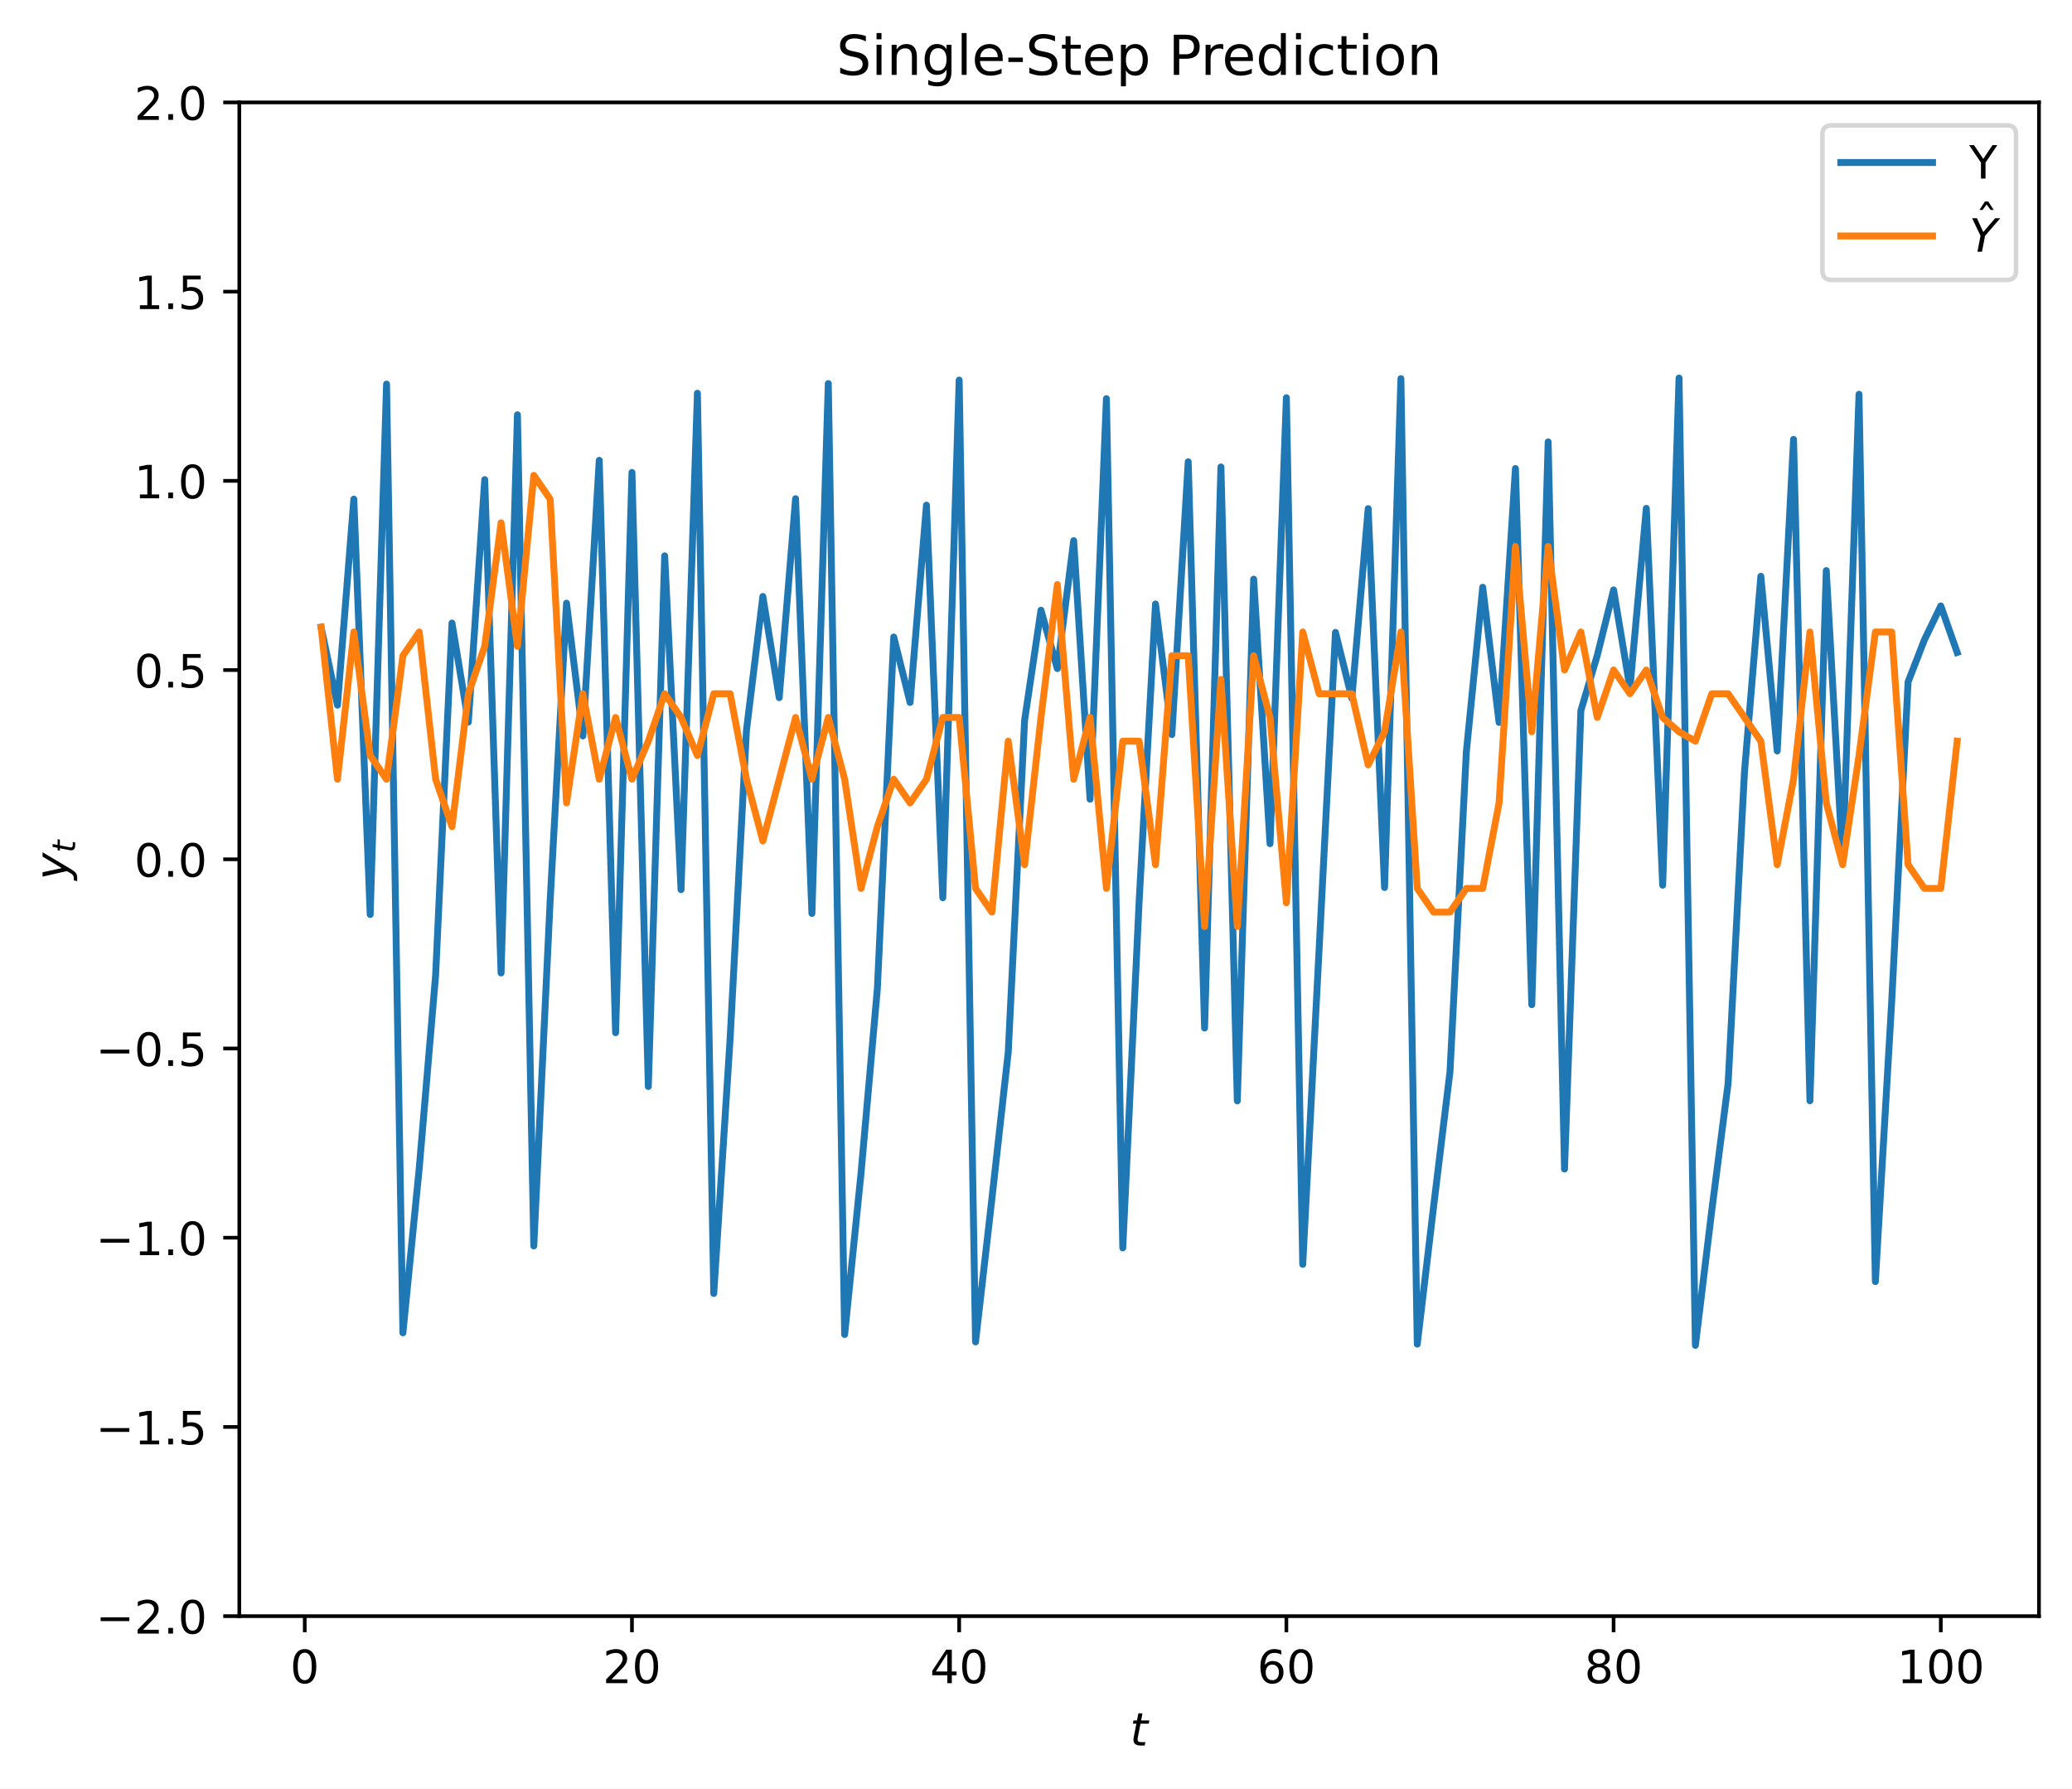
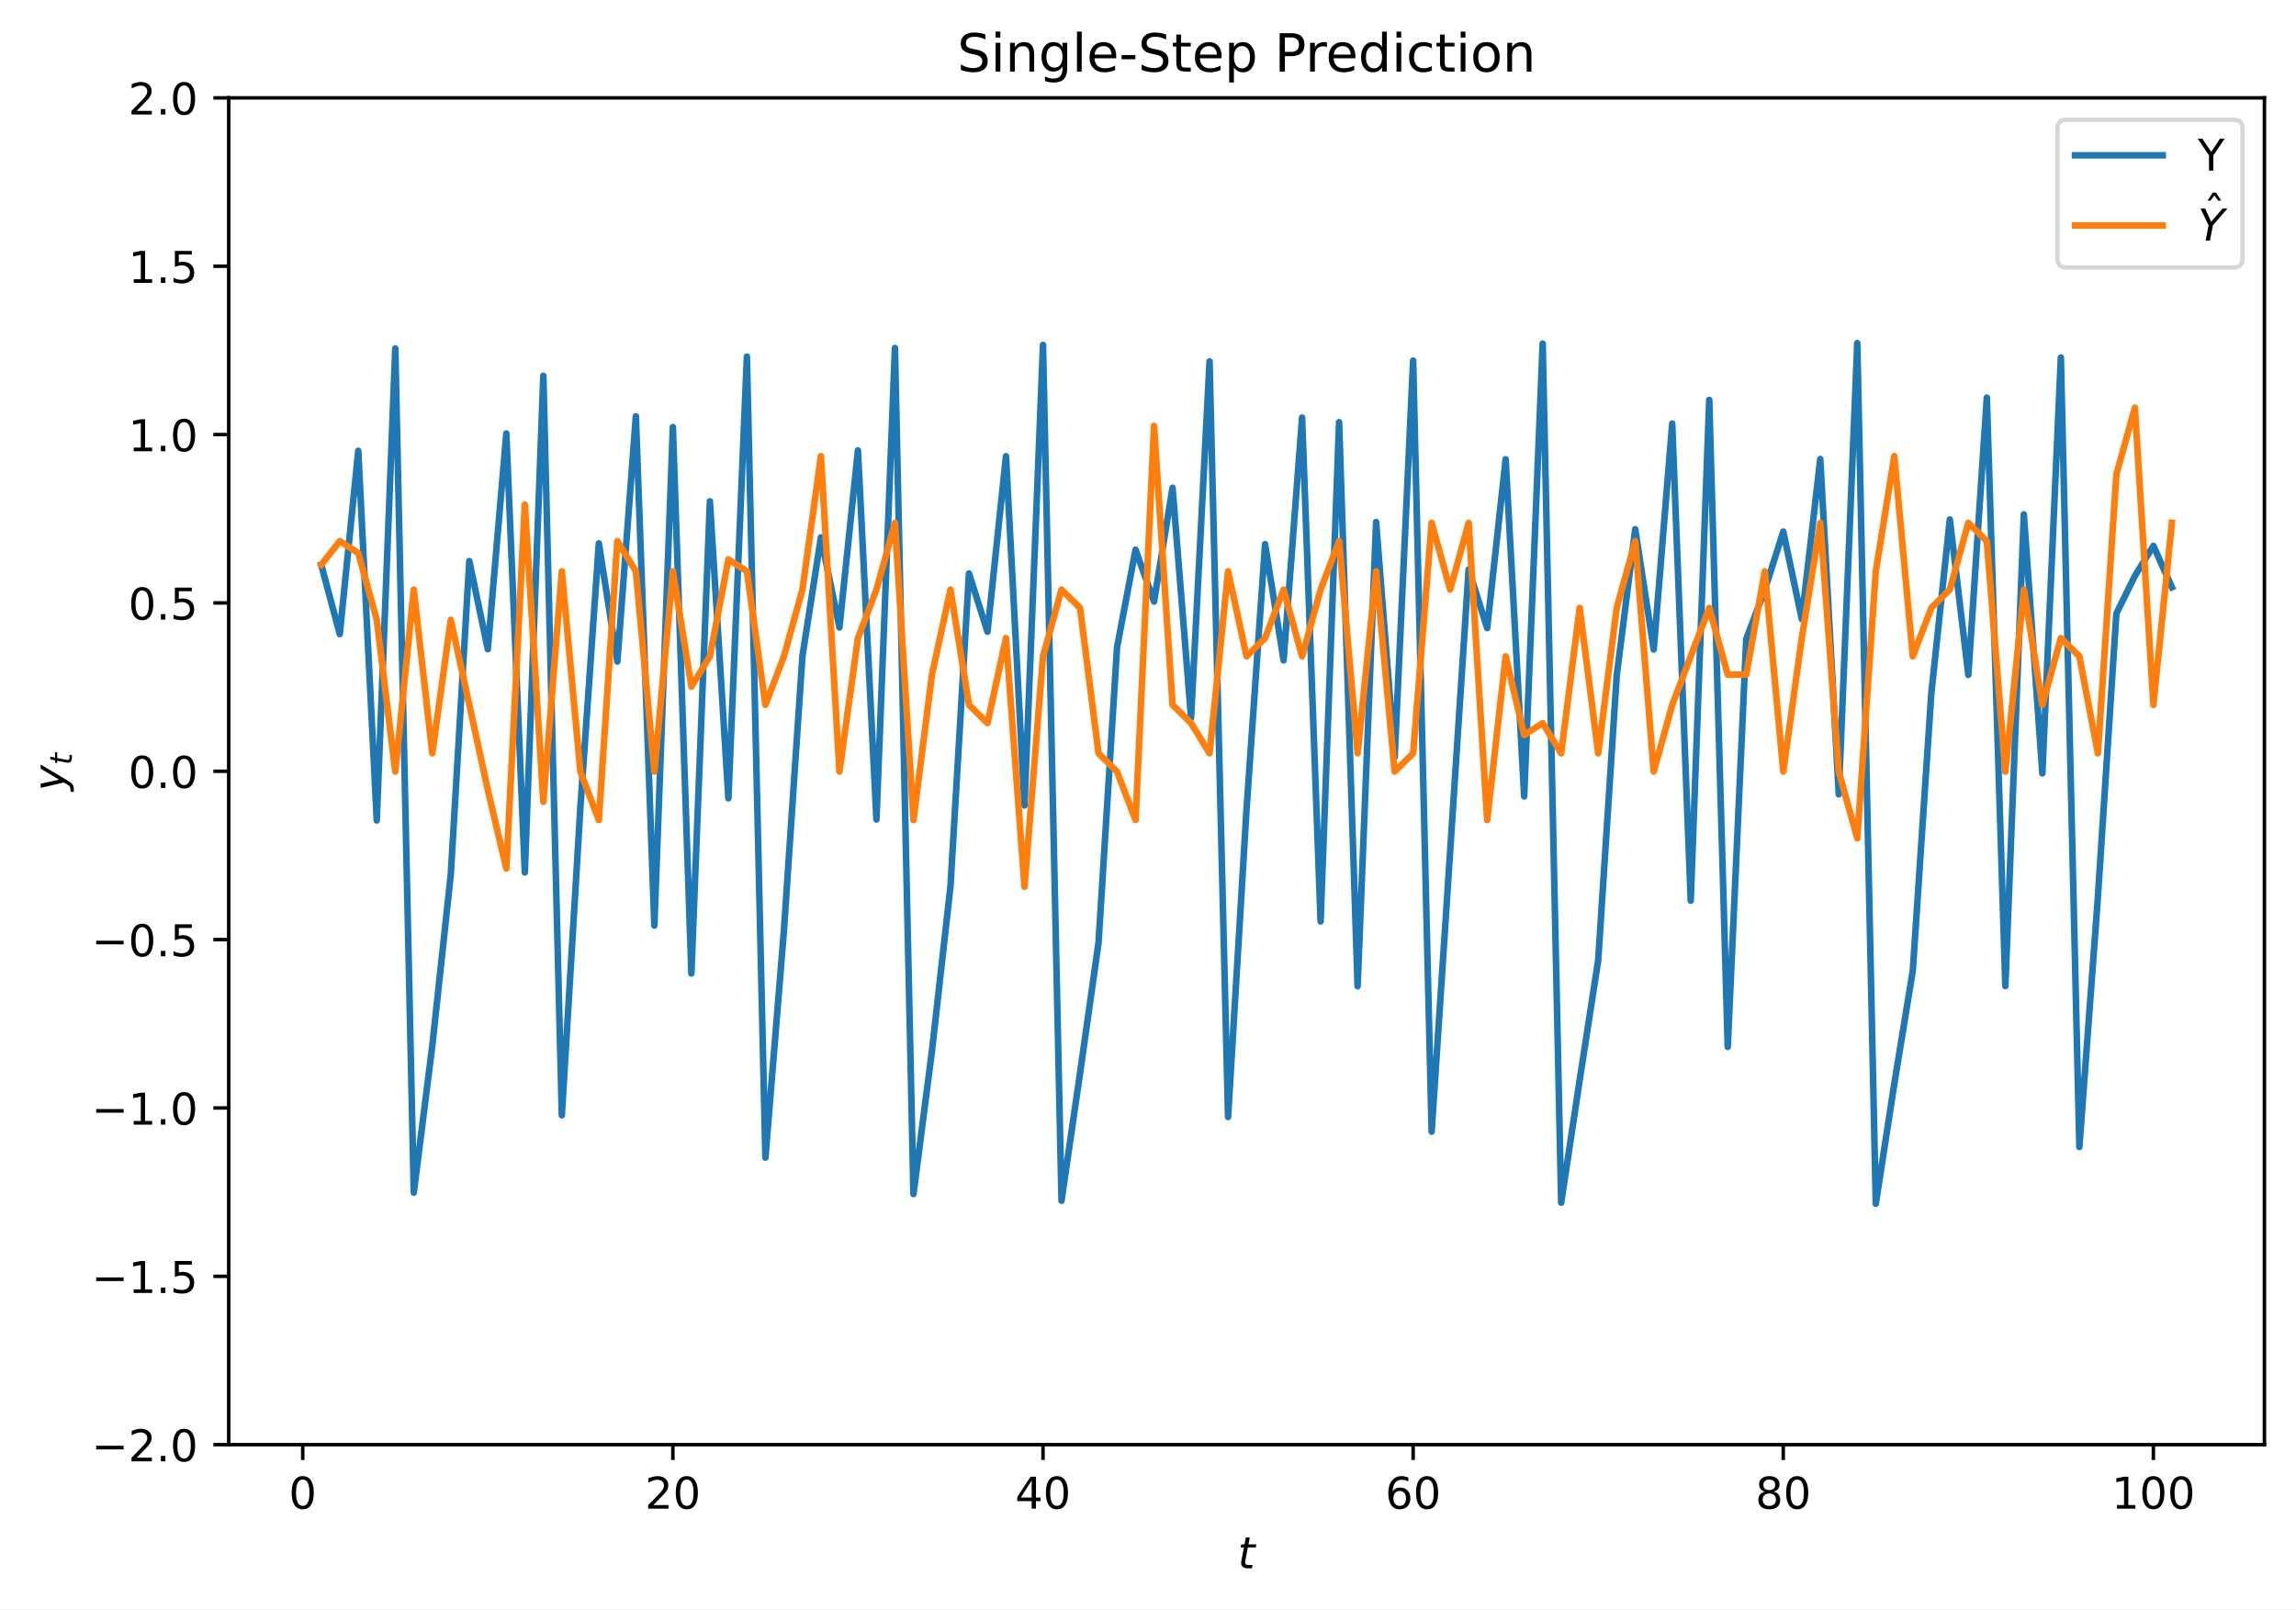
- <svg xmlns="http://www.w3.org/2000/svg" xmlns:xlink="http://www.w3.org/1999/xlink" height="389.742pt" version="1.1" viewBox="0 0 451.635 389.742" width="451.635pt">
+ <svg xmlns="http://www.w3.org/2000/svg" xmlns:xlink="http://www.w3.org/1999/xlink" height="367.012pt" version="1.1" viewBox="0 0 523.617 367.012" width="523.617pt">
  <defs>
    <style type="text/css">
*{stroke-linecap:butt;stroke-linejoin:round;}
  </style>
  </defs>
  <g id="figure_1">
    <g id="patch_1">
-       <path d="M 0 389.742  L 451.635 389.742  L 451.635 0  L 0 0  z " style="fill:#ffffff;" />
+       <path d="M 0 367.012  L 523.617 367.012  L 523.617 0  L 0 0  z " style="fill:#ffffff;" />
    </g>
    <g id="axes_1">
      <g id="patch_2">
-         <path d="M 52.161 352.186  L 444.435 352.186  L 444.435 22.318  L 52.161 22.318  z " style="fill:#ffffff;" />
+         <path d="M 52.161 329.456  L 516.417 329.456  L 516.417 22.318  L 52.161 22.318  z " style="fill:#ffffff;" />
      </g>
      <g id="matplotlib.axis_1">
        <g id="xtick_1">
          <g id="line2d_1">
            <defs>
-               <path d="M 0 0  L 0 3.5  " id="mb38e40c69d" style="stroke:#000000;stroke-width:0.8;" />
-             </defs>
-             <g>
-               <use style="stroke:#000000;stroke-width:0.8;" x="66.425" xlink:href="#mb38e40c69d" y="352.186" />
+               <path d="M 0 0  L 0 3.5  " id="me6141c4e58" style="stroke:#000000;stroke-width:0.8;" />
+             </defs>
+             <g>
+               <use style="stroke:#000000;stroke-width:0.8;" x="69.043" xlink:href="#me6141c4e58" y="329.456" />
            </g>
          </g>
          <g id="text_1">
            <defs>
              <path d="M 31.781 66.406  Q 24.172 66.406 20.328 58.906  Q 16.5 51.422 16.5 36.375  Q 16.5 21.391 20.328 13.891  Q 24.172 6.391 31.781 6.391  Q 39.453 6.391 43.281 13.891  Q 47.125 21.391 47.125 36.375  Q 47.125 51.422 43.281 58.906  Q 39.453 66.406 31.781 66.406  z M 31.781 74.219  Q 44.047 74.219 50.516 64.516  Q 56.984 54.828 56.984 36.375  Q 56.984 17.969 50.516 8.266  Q 44.047 -1.422 31.781 -1.422  Q 19.531 -1.422 13.062 8.266  Q 6.594 17.969 6.594 36.375  Q 6.594 54.828 13.062 64.516  Q 19.531 74.219 31.781 74.219  z " id="DejaVuSans-48" />
            </defs>
-             <g transform="translate(63.2442 366.7846)scale(0.1 -0.1)">
+             <g transform="translate(65.86172 344.0542)scale(0.1 -0.1)">
              <use xlink:href="#DejaVuSans-48" />
            </g>
          </g>
        </g>
        <g id="xtick_2">
          <g id="line2d_2">
            <g>
-               <use style="stroke:#000000;stroke-width:0.8;" x="137.748" xlink:href="#mb38e40c69d" y="352.186" />
+               <use style="stroke:#000000;stroke-width:0.8;" x="153.453" xlink:href="#me6141c4e58" y="329.456" />
            </g>
          </g>
          <g id="text_2">
            <defs>
              <path d="M 19.188 8.297  L 53.609 8.297  L 53.609 0  L 7.328 0  L 7.328 8.297  Q 12.938 14.109 22.625 23.891  Q 32.328 33.688 34.812 36.531  Q 39.547 41.844 41.422 45.531  Q 43.312 49.219 43.312 52.781  Q 43.312 58.594 39.234 62.25  Q 35.156 65.922 28.609 65.922  Q 23.969 65.922 18.812 64.312  Q 13.672 62.703 7.812 59.422  L 7.812 69.391  Q 13.766 71.781 18.938 73  Q 24.125 74.219 28.422 74.219  Q 39.75 74.219 46.484 68.547  Q 53.219 62.891 53.219 53.422  Q 53.219 48.922 51.531 44.891  Q 49.859 40.875 45.406 35.406  Q 44.188 33.984 37.641 27.219  Q 31.109 20.453 19.188 8.297  z " id="DejaVuSans-50" />
            </defs>
-             <g transform="translate(131.3855 366.7846)scale(0.1 -0.1)">
+             <g transform="translate(147.0907 344.0542)scale(0.1 -0.1)">
              <use xlink:href="#DejaVuSans-50" />
              <use x="63.623" xlink:href="#DejaVuSans-48" />
            </g>
          </g>
        </g>
        <g id="xtick_3">
          <g id="line2d_3">
            <g>
-               <use style="stroke:#000000;stroke-width:0.8;" x="209.071" xlink:href="#mb38e40c69d" y="352.186" />
+               <use style="stroke:#000000;stroke-width:0.8;" x="237.863" xlink:href="#me6141c4e58" y="329.456" />
            </g>
          </g>
          <g id="text_3">
            <defs>
              <path d="M 37.797 64.312  L 12.891 25.391  L 37.797 25.391  z M 35.203 72.906  L 47.609 72.906  L 47.609 25.391  L 58.016 25.391  L 58.016 17.188  L 47.609 17.188  L 47.609 0  L 37.797 0  L 37.797 17.188  L 4.891 17.188  L 4.891 26.703  z " id="DejaVuSans-52" />
            </defs>
-             <g transform="translate(202.708 366.7846)scale(0.1 -0.1)">
+             <g transform="translate(231.5008 344.0542)scale(0.1 -0.1)">
              <use xlink:href="#DejaVuSans-52" />
              <use x="63.623" xlink:href="#DejaVuSans-48" />
            </g>
          </g>
        </g>
        <g id="xtick_4">
          <g id="line2d_4">
            <g>
-               <use style="stroke:#000000;stroke-width:0.8;" x="280.393" xlink:href="#mb38e40c69d" y="352.186" />
+               <use style="stroke:#000000;stroke-width:0.8;" x="322.274" xlink:href="#me6141c4e58" y="329.456" />
            </g>
          </g>
          <g id="text_4">
            <defs>
              <path d="M 33.016 40.375  Q 26.375 40.375 22.484 35.828  Q 18.609 31.297 18.609 23.391  Q 18.609 15.531 22.484 10.953  Q 26.375 6.391 33.016 6.391  Q 39.656 6.391 43.531 10.953  Q 47.406 15.531 47.406 23.391  Q 47.406 31.297 43.531 35.828  Q 39.656 40.375 33.016 40.375  z M 52.594 71.297  L 52.594 62.312  Q 48.875 64.062 45.094 64.984  Q 41.312 65.922 37.594 65.922  Q 27.828 65.922 22.672 59.328  Q 17.531 52.734 16.797 39.406  Q 19.672 43.656 24.016 45.922  Q 28.375 48.188 33.594 48.188  Q 44.578 48.188 50.953 41.516  Q 57.328 34.859 57.328 23.391  Q 57.328 12.156 50.688 5.359  Q 44.047 -1.422 33.016 -1.422  Q 20.359 -1.422 13.672 8.266  Q 6.984 17.969 6.984 36.375  Q 6.984 53.656 15.188 63.938  Q 23.391 74.219 37.203 74.219  Q 40.922 74.219 44.703 73.484  Q 48.484 72.75 52.594 71.297  z " id="DejaVuSans-54" />
            </defs>
-             <g transform="translate(274.0306 366.7846)scale(0.1 -0.1)">
+             <g transform="translate(315.911 344.0542)scale(0.1 -0.1)">
              <use xlink:href="#DejaVuSans-54" />
              <use x="63.623" xlink:href="#DejaVuSans-48" />
            </g>
          </g>
        </g>
        <g id="xtick_5">
          <g id="line2d_5">
            <g>
-               <use style="stroke:#000000;stroke-width:0.8;" x="351.716" xlink:href="#mb38e40c69d" y="352.186" />
+               <use style="stroke:#000000;stroke-width:0.8;" x="406.684" xlink:href="#me6141c4e58" y="329.456" />
            </g>
          </g>
          <g id="text_5">
            <defs>
              <path d="M 31.781 34.625  Q 24.75 34.625 20.719 30.859  Q 16.703 27.094 16.703 20.516  Q 16.703 13.922 20.719 10.156  Q 24.75 6.391 31.781 6.391  Q 38.812 6.391 42.859 10.172  Q 46.922 13.969 46.922 20.516  Q 46.922 27.094 42.891 30.859  Q 38.875 34.625 31.781 34.625  z M 21.922 38.812  Q 15.578 40.375 12.031 44.719  Q 8.5 49.078 8.5 55.328  Q 8.5 64.062 14.719 69.141  Q 20.953 74.219 31.781 74.219  Q 42.672 74.219 48.875 69.141  Q 55.078 64.062 55.078 55.328  Q 55.078 49.078 51.531 44.719  Q 48 40.375 41.703 38.812  Q 48.828 37.156 52.797 32.312  Q 56.781 27.484 56.781 20.516  Q 56.781 9.906 50.312 4.234  Q 43.844 -1.422 31.781 -1.422  Q 19.734 -1.422 13.25 4.234  Q 6.781 9.906 6.781 20.516  Q 6.781 27.484 10.781 32.312  Q 14.797 37.156 21.922 38.812  z M 18.312 54.391  Q 18.312 48.734 21.844 45.562  Q 25.391 42.391 31.781 42.391  Q 38.141 42.391 41.719 45.562  Q 45.312 48.734 45.312 54.391  Q 45.312 60.062 41.719 63.234  Q 38.141 66.406 31.781 66.406  Q 25.391 66.406 21.844 63.234  Q 18.312 60.062 18.312 54.391  z " id="DejaVuSans-56" />
            </defs>
-             <g transform="translate(345.3531 366.7846)scale(0.1 -0.1)">
+             <g transform="translate(400.3212 344.0542)scale(0.1 -0.1)">
              <use xlink:href="#DejaVuSans-56" />
              <use x="63.623" xlink:href="#DejaVuSans-48" />
            </g>
          </g>
        </g>
        <g id="xtick_6">
          <g id="line2d_6">
            <g>
-               <use style="stroke:#000000;stroke-width:0.8;" x="423.038" xlink:href="#mb38e40c69d" y="352.186" />
+               <use style="stroke:#000000;stroke-width:0.8;" x="491.094" xlink:href="#me6141c4e58" y="329.456" />
            </g>
          </g>
          <g id="text_6">
            <defs>
              <path d="M 12.406 8.297  L 28.516 8.297  L 28.516 63.922  L 10.984 60.406  L 10.984 69.391  L 28.422 72.906  L 38.281 72.906  L 38.281 8.297  L 54.391 8.297  L 54.391 0  L 12.406 0  z " id="DejaVuSans-49" />
            </defs>
-             <g transform="translate(413.4944 366.7846)scale(0.1 -0.1)">
+             <g transform="translate(481.5501 344.0542)scale(0.1 -0.1)">
              <use xlink:href="#DejaVuSans-49" />
              <use x="63.623" xlink:href="#DejaVuSans-48" />
              <use x="127.246" xlink:href="#DejaVuSans-48" />
            </g>
          </g>
        </g>
        <g id="text_7">
          <defs>
            <path d="M 42.281 54.688  L 40.922 47.703  L 23 47.703  L 17.188 18.016  Q 16.891 16.359 16.75 15.234  Q 16.609 14.109 16.609 13.484  Q 16.609 10.359 18.484 8.938  Q 20.359 7.516 24.516 7.516  L 33.594 7.516  L 32.078 0  L 23.484 0  Q 15.484 0 11.547 3.125  Q 7.625 6.25 7.625 12.594  Q 7.625 13.719 7.766 15.062  Q 7.906 16.406 8.203 18.016  L 14.016 47.703  L 6.391 47.703  L 7.812 54.688  L 15.281 54.688  L 18.312 70.219  L 27.297 70.219  L 24.312 54.688  z " id="DejaVuSans-Oblique-116" />
          </defs>
-           <g transform="translate(246.2979 380.4627)scale(0.1 -0.1)">
+           <g transform="translate(282.2889 357.7323)scale(0.1 -0.1)">
            <use transform="translate(0 0.78125)" xlink:href="#DejaVuSans-Oblique-116" />
          </g>
        </g>
      </g>
      <g id="matplotlib.axis_2">
        <g id="ytick_1">
          <g id="line2d_7">
            <defs>
-               <path d="M 0 0  L -3.5 0  " id="m574b1a10e7" style="stroke:#000000;stroke-width:0.8;" />
-             </defs>
-             <g>
-               <use style="stroke:#000000;stroke-width:0.8;" x="52.161" xlink:href="#m574b1a10e7" y="352.186" />
+               <path d="M 0 0  L -3.5 0  " id="ma88534ec5a" style="stroke:#000000;stroke-width:0.8;" />
+             </defs>
+             <g>
+               <use style="stroke:#000000;stroke-width:0.8;" x="52.161" xlink:href="#ma88534ec5a" y="329.456" />
            </g>
          </g>
          <g id="text_8">
            <defs>
              <path d="M 10.594 35.5  L 73.188 35.5  L 73.188 27.203  L 10.594 27.203  z " id="DejaVuSans-8722" />
              <path d="M 10.688 12.406  L 21 12.406  L 21 0  L 10.688 0  z " id="DejaVuSans-46" />
            </defs>
-             <g transform="translate(20.87813 355.9853)scale(0.1 -0.1)">
+             <g transform="translate(20.87813 333.2549)scale(0.1 -0.1)">
              <use xlink:href="#DejaVuSans-8722" />
              <use x="83.789" xlink:href="#DejaVuSans-50" />
              <use x="147.412" xlink:href="#DejaVuSans-46" />
              <use x="179.199" xlink:href="#DejaVuSans-48" />
            </g>
          </g>
        </g>
        <g id="ytick_2">
          <g id="line2d_8">
            <g>
-               <use style="stroke:#000000;stroke-width:0.8;" x="52.161" xlink:href="#m574b1a10e7" y="310.953" />
+               <use style="stroke:#000000;stroke-width:0.8;" x="52.161" xlink:href="#ma88534ec5a" y="291.064" />
            </g>
          </g>
          <g id="text_9">
            <defs>
              <path d="M 10.797 72.906  L 49.516 72.906  L 49.516 64.594  L 19.828 64.594  L 19.828 46.734  Q 21.969 47.469 24.109 47.828  Q 26.266 48.188 28.422 48.188  Q 40.625 48.188 47.75 41.5  Q 54.891 34.812 54.891 23.391  Q 54.891 11.625 47.562 5.094  Q 40.234 -1.422 26.906 -1.422  Q 22.312 -1.422 17.547 -0.641  Q 12.797 0.141 7.719 1.703  L 7.719 11.625  Q 12.109 9.234 16.797 8.062  Q 21.484 6.891 26.703 6.891  Q 35.156 6.891 40.078 11.328  Q 45.016 15.766 45.016 23.391  Q 45.016 31 40.078 35.438  Q 35.156 39.891 26.703 39.891  Q 22.75 39.891 18.812 39.016  Q 14.891 38.141 10.797 36.281  z " id="DejaVuSans-53" />
            </defs>
-             <g transform="translate(20.87813 314.7518)scale(0.1 -0.1)">
+             <g transform="translate(20.87813 294.8627)scale(0.1 -0.1)">
              <use xlink:href="#DejaVuSans-8722" />
              <use x="83.789" xlink:href="#DejaVuSans-49" />
              <use x="147.412" xlink:href="#DejaVuSans-46" />
              <use x="179.199" xlink:href="#DejaVuSans-53" />
            </g>
          </g>
        </g>
        <g id="ytick_3">
          <g id="line2d_9">
            <g>
-               <use style="stroke:#000000;stroke-width:0.8;" x="52.161" xlink:href="#m574b1a10e7" y="269.719" />
+               <use style="stroke:#000000;stroke-width:0.8;" x="52.161" xlink:href="#ma88534ec5a" y="252.671" />
            </g>
          </g>
          <g id="text_10">
-             <g transform="translate(20.87813 273.5183)scale(0.1 -0.1)">
+             <g transform="translate(20.87813 256.4705)scale(0.1 -0.1)">
              <use xlink:href="#DejaVuSans-8722" />
              <use x="83.789" xlink:href="#DejaVuSans-49" />
              <use x="147.412" xlink:href="#DejaVuSans-46" />
              <use x="179.199" xlink:href="#DejaVuSans-48" />
            </g>
          </g>
        </g>
        <g id="ytick_4">
          <g id="line2d_10">
            <g>
-               <use style="stroke:#000000;stroke-width:0.8;" x="52.161" xlink:href="#m574b1a10e7" y="228.486" />
+               <use style="stroke:#000000;stroke-width:0.8;" x="52.161" xlink:href="#ma88534ec5a" y="214.279" />
            </g>
          </g>
          <g id="text_11">
-             <g transform="translate(20.87813 232.2848)scale(0.1 -0.1)">
+             <g transform="translate(20.87813 218.0783)scale(0.1 -0.1)">
              <use xlink:href="#DejaVuSans-8722" />
              <use x="83.789" xlink:href="#DejaVuSans-48" />
              <use x="147.412" xlink:href="#DejaVuSans-46" />
              <use x="179.199" xlink:href="#DejaVuSans-53" />
            </g>
          </g>
        </g>
        <g id="ytick_5">
          <g id="line2d_11">
            <g>
-               <use style="stroke:#000000;stroke-width:0.8;" x="52.161" xlink:href="#m574b1a10e7" y="187.252" />
+               <use style="stroke:#000000;stroke-width:0.8;" x="52.161" xlink:href="#ma88534ec5a" y="175.887" />
            </g>
          </g>
          <g id="text_12">
-             <g transform="translate(29.25781 191.0513)scale(0.1 -0.1)">
+             <g transform="translate(29.25781 179.6861)scale(0.1 -0.1)">
              <use xlink:href="#DejaVuSans-48" />
              <use x="63.623" xlink:href="#DejaVuSans-46" />
              <use x="95.41" xlink:href="#DejaVuSans-48" />
            </g>
          </g>
        </g>
        <g id="ytick_6">
          <g id="line2d_12">
            <g>
-               <use style="stroke:#000000;stroke-width:0.8;" x="52.161" xlink:href="#m574b1a10e7" y="146.019" />
+               <use style="stroke:#000000;stroke-width:0.8;" x="52.161" xlink:href="#ma88534ec5a" y="137.495" />
            </g>
          </g>
          <g id="text_13">
-             <g transform="translate(29.25781 149.8178)scale(0.1 -0.1)">
+             <g transform="translate(29.25781 141.2939)scale(0.1 -0.1)">
              <use xlink:href="#DejaVuSans-48" />
              <use x="63.623" xlink:href="#DejaVuSans-46" />
              <use x="95.41" xlink:href="#DejaVuSans-53" />
            </g>
          </g>
        </g>
        <g id="ytick_7">
          <g id="line2d_13">
            <g>
-               <use style="stroke:#000000;stroke-width:0.8;" x="52.161" xlink:href="#m574b1a10e7" y="104.785" />
+               <use style="stroke:#000000;stroke-width:0.8;" x="52.161" xlink:href="#ma88534ec5a" y="99.103" />
            </g>
          </g>
          <g id="text_14">
-             <g transform="translate(29.25781 108.5843)scale(0.1 -0.1)">
+             <g transform="translate(29.25781 102.9017)scale(0.1 -0.1)">
              <use xlink:href="#DejaVuSans-49" />
              <use x="63.623" xlink:href="#DejaVuSans-46" />
              <use x="95.41" xlink:href="#DejaVuSans-48" />
            </g>
          </g>
        </g>
        <g id="ytick_8">
          <g id="line2d_14">
            <g>
-               <use style="stroke:#000000;stroke-width:0.8;" x="52.161" xlink:href="#m574b1a10e7" y="63.552" />
+               <use style="stroke:#000000;stroke-width:0.8;" x="52.161" xlink:href="#ma88534ec5a" y="60.71" />
            </g>
          </g>
          <g id="text_15">
-             <g transform="translate(29.25781 67.35084)scale(0.1 -0.1)">
+             <g transform="translate(29.25781 64.50954)scale(0.1 -0.1)">
              <use xlink:href="#DejaVuSans-49" />
              <use x="63.623" xlink:href="#DejaVuSans-46" />
              <use x="95.41" xlink:href="#DejaVuSans-53" />
            </g>
          </g>
        </g>
        <g id="ytick_9">
          <g id="line2d_15">
            <g>
-               <use style="stroke:#000000;stroke-width:0.8;" x="52.161" xlink:href="#m574b1a10e7" y="22.318" />
+               <use style="stroke:#000000;stroke-width:0.8;" x="52.161" xlink:href="#ma88534ec5a" y="22.318" />
            </g>
          </g>
          <g id="text_16">
            <g transform="translate(29.25781 26.11734)scale(0.1 -0.1)">
              <use xlink:href="#DejaVuSans-50" />
              <use x="63.623" xlink:href="#DejaVuSans-46" />
              <use x="95.41" xlink:href="#DejaVuSans-48" />
            </g>
          </g>
        </g>
        <g id="text_17">
          <defs>
            <path d="M 24.812 -5.078  Q 18.562 -15.578 14.625 -18.188  Q 10.688 -20.797 4.594 -20.797  L -2.484 -20.797  L -0.984 -13.281  L 4.203 -13.281  Q 7.953 -13.281 10.594 -11.234  Q 13.234 -9.188 16.5 -3.219  L 19.281 2  L 7.172 54.688  L 16.703 54.688  L 25.781 12.797  L 50.875 54.688  L 60.297 54.688  z " id="DejaVuSans-Oblique-121" />
          </defs>
-           <g transform="translate(14.77812 191.7521)rotate(-90)scale(0.1 -0.1)">
+           <g transform="translate(14.77812 180.3869)rotate(-90)scale(0.1 -0.1)">
            <use transform="translate(0 0.3125)" xlink:href="#DejaVuSans-Oblique-121" />
            <use transform="translate(59.17969 -16.09375)scale(0.7)" xlink:href="#DejaVuSans-Oblique-116" />
          </g>
        </g>
      </g>
      <g id="line2d_16">
-         <path clip-path="url(#pf5b7c0785c)" d="M 69.992 136.678  L 73.558 153.664  L 77.124 108.765  L 80.69 199.287  L 84.256 83.698  L 87.822 290.442  L 91.388 254.489  L 94.954 212.488  L 98.521 135.768  L 102.087 157.354  L 105.653 104.515  L 109.219 212.028  L 112.785 90.385  L 116.351 271.512  L 119.917 196.254  L 123.483 131.439  L 127.05 160.369  L 130.616 100.31  L 134.182 225.045  L 137.748 102.95  L 141.314 236.772  L 144.88 121.124  L 148.446 193.878  L 152.013 85.692  L 155.579 281.876  L 159.145 226.32  L 162.711 159.083  L 166.277 129.976  L 169.843 152.027  L 173.409 108.667  L 176.975 199.057  L 180.542 83.576  L 184.108 290.804  L 187.674 255.721  L 191.24 215.437  L 194.806 138.812  L 198.372 153.076  L 201.938 110.082  L 205.504 195.631  L 209.071 82.826  L 212.637 292.425  L 216.203 261.238  L 219.769 229.266  L 223.335 156.947  L 226.901 132.98  L 230.467 145.696  L 234.033 117.82  L 237.6 174.159  L 241.166 86.866  L 244.732 271.937  L 248.298 196.416  L 251.864 131.616  L 255.43 160.083  L 258.996 100.626  L 262.562 224.027  L 266.129 101.757  L 269.695 239.907  L 273.261 126.205  L 276.827 183.85  L 280.393 86.667  L 283.959 275.52  L 287.525 206.878  L 291.091 137.805  L 294.658 152.181  L 298.224 110.832  L 301.79 193.408  L 305.356 82.502  L 308.922 292.907  L 312.488 262.867  L 316.054 233.547  L 319.62 163.854  L 323.187 127.968  L 326.753 157.432  L 330.319 102.096  L 333.885 218.944  L 337.451 96.289  L 341.017 254.761  L 344.583 154.865  L 348.15 142.845  L 351.716 128.547  L 355.282 149.969  L 358.848 110.772  L 362.414 192.9  L 365.98 82.383  L 369.546 293.181  L 373.112 263.815  L 376.679 236.078  L 380.245 168.225  L 383.811 125.579  L 387.377 163.649  L 390.943 95.741  L 394.509 239.871  L 398.075 124.335  L 401.641 187.773  L 405.208 85.915  L 408.774 279.278  L 412.34 218.153  L 415.906 148.603  L 419.472 139.414  L 423.038 132.04  L 426.604 142.184  " style="fill:none;stroke:#1f77b4;stroke-linecap:square;stroke-width:1.5;" />
+         <path clip-path="url(#p92ae8b071f)" d="M 73.263 128.798  L 77.484 144.613  L 81.705 102.808  L 85.925 187.093  L 90.146 79.468  L 94.366 271.967  L 98.587 238.49  L 102.807 199.384  L 107.028 127.95  L 111.248 148.049  L 115.469 98.851  L 119.689 198.956  L 123.91 85.695  L 128.13 254.341  L 132.351 184.269  L 136.571 123.92  L 140.792 150.857  L 145.012 94.936  L 149.233 211.076  L 153.453 97.394  L 157.674 221.994  L 161.894 114.316  L 166.115 182.056  L 170.335 81.325  L 174.556 263.991  L 178.776 212.263  L 182.997 149.659  L 187.217 122.558  L 191.438 143.089  L 195.658 102.717  L 199.879 186.879  L 204.099 79.354  L 208.32 272.303  L 212.54 239.638  L 216.761 202.13  L 220.981 130.784  L 225.202 144.065  L 229.422 104.035  L 233.643 183.688  L 237.863 78.656  L 242.084 273.812  L 246.304 244.775  L 250.525 215.006  L 254.745 147.67  L 258.966 125.355  L 263.186 137.195  L 267.407 111.239  L 271.627 163.696  L 275.848 82.418  L 280.068 254.736  L 284.289 184.419  L 288.509 124.085  L 292.73 150.59  L 296.95 95.23  L 301.171 210.128  L 305.391 96.283  L 309.612 224.914  L 313.833 119.046  L 318.053 172.719  L 322.274 82.233  L 326.494 258.073  L 330.715 194.161  L 334.935 129.847  L 339.156 143.233  L 343.376 104.732  L 347.597 181.619  L 351.817 78.355  L 356.038 274.261  L 360.258 246.292  L 364.479 218.992  L 368.699 154.101  L 372.92 120.688  L 377.14 148.121  L 381.361 96.599  L 385.581 205.395  L 389.802 91.192  L 394.022 238.744  L 398.243 145.732  L 402.463 134.54  L 406.684 121.227  L 410.904 141.173  L 415.125 104.676  L 419.345 181.146  L 423.566 78.244  L 427.786 274.516  L 432.007 247.174  L 436.227 221.348  L 440.448 158.171  L 444.668 118.463  L 448.889 153.91  L 453.109 90.681  L 457.33 224.88  L 461.55 117.305  L 465.771 176.372  L 469.991 81.532  L 474.212 261.571  L 478.432 204.658  L 482.653 139.901  L 486.873 131.345  L 491.094 124.48  L 495.314 133.924  " style="fill:none;stroke:#1f77b4;stroke-linecap:square;stroke-width:1.5;" />
      </g>
      <g id="line2d_17">
-         <path clip-path="url(#pf5b7c0785c)" d="M 69.992 136.678  L 73.558 169.806  L 77.124 137.717  L 80.69 164.639  L 84.256 169.806  L 87.822 142.884  L 91.388 137.717  L 94.954 169.806  L 98.521 180.139  L 102.087 151.178  L 105.653 140.844  L 109.219 113.923  L 112.785 140.844  L 116.351 103.589  L 119.917 108.756  L 123.483 174.973  L 127.05 151.178  L 130.616 169.806  L 134.182 156.345  L 137.748 169.806  L 141.314 161.512  L 144.88 151.178  L 148.446 156.345  L 152.013 164.639  L 155.579 151.178  L 159.145 151.178  L 162.711 169.806  L 166.277 183.267  L 169.843 169.806  L 173.409 156.345  L 176.975 169.806  L 180.542 156.345  L 184.108 169.806  L 187.674 193.6  L 191.24 180.139  L 194.806 169.806  L 198.372 174.973  L 201.938 169.806  L 205.504 156.345  L 209.071 156.345  L 212.637 193.6  L 216.203 198.767  L 219.769 161.512  L 223.335 188.433  L 226.901 156.345  L 230.467 127.384  L 234.033 169.806  L 237.6 156.345  L 241.166 193.6  L 244.732 161.512  L 248.298 161.512  L 251.864 188.433  L 255.43 142.884  L 258.996 142.884  L 262.562 201.894  L 266.129 148.051  L 269.695 201.894  L 273.261 142.884  L 276.827 156.345  L 280.393 196.728  L 283.959 137.717  L 287.525 151.178  L 291.091 151.178  L 294.658 151.178  L 298.224 166.678  L 301.79 159.472  L 305.356 137.717  L 308.922 193.6  L 312.488 198.767  L 316.054 198.767  L 319.62 193.6  L 323.187 193.6  L 326.753 174.973  L 330.319 119.089  L 333.885 159.472  L 337.451 119.089  L 341.017 146.011  L 344.583 137.717  L 348.15 156.345  L 351.716 146.011  L 355.282 151.178  L 358.848 146.011  L 362.414 156.345  L 365.98 159.472  L 369.546 161.512  L 373.112 151.178  L 376.679 151.178  L 380.245 156.345  L 383.811 161.512  L 387.377 188.433  L 390.943 169.806  L 394.509 137.717  L 398.075 174.973  L 401.641 188.433  L 405.208 164.639  L 408.774 137.717  L 412.34 137.717  L 415.906 188.433  L 419.472 193.6  L 423.038 193.6  L 426.604 161.512  " style="fill:none;stroke:#ff7f0e;stroke-linecap:square;stroke-width:1.5;" />
+         <path clip-path="url(#p92ae8b071f)" d="M 73.263 128.798  L 77.484 123.405  L 81.705 126.122  L 85.925 141.346  L 90.146 175.963  L 94.366 134.46  L 98.587 171.794  L 102.807 141.346  L 107.028 160.739  L 111.248 180.132  L 115.469 198.073  L 119.689 115.067  L 123.91 182.849  L 128.13 130.291  L 132.351 175.963  L 136.571 187.018  L 140.792 123.405  L 145.012 130.291  L 149.233 175.963  L 153.453 130.291  L 157.674 156.57  L 161.894 149.684  L 166.115 127.574  L 170.335 130.291  L 174.556 160.739  L 178.776 149.684  L 182.997 134.46  L 187.217 104.012  L 191.438 175.963  L 195.658 145.515  L 199.879 134.46  L 204.099 119.236  L 208.32 187.018  L 212.54 153.853  L 216.761 134.46  L 220.981 160.739  L 225.202 164.908  L 229.422 145.515  L 233.643 202.242  L 237.863 149.684  L 242.084 134.46  L 246.304 138.629  L 250.525 171.794  L 254.745 175.963  L 258.966 187.018  L 263.186 97.126  L 267.407 160.739  L 271.627 164.908  L 275.848 171.794  L 280.068 130.291  L 284.289 149.684  L 288.509 145.515  L 292.73 134.46  L 296.95 149.684  L 301.171 134.46  L 305.391 123.405  L 309.612 171.794  L 313.833 130.291  L 318.053 175.963  L 322.274 171.794  L 326.494 119.236  L 330.715 134.46  L 334.935 119.236  L 339.156 187.018  L 343.376 149.684  L 347.597 167.625  L 351.817 164.908  L 356.038 171.794  L 360.258 138.629  L 364.479 171.794  L 368.699 138.629  L 372.92 123.405  L 377.14 175.963  L 381.361 160.739  L 385.581 149.684  L 389.802 138.629  L 394.022 153.853  L 398.243 153.853  L 402.463 130.291  L 406.684 175.963  L 410.904 145.515  L 415.125 119.236  L 419.345 175.963  L 423.566 191.187  L 427.786 130.291  L 432.007 104.012  L 436.227 149.684  L 440.448 138.629  L 444.668 134.46  L 448.889 119.236  L 453.109 123.405  L 457.33 175.963  L 461.55 134.46  L 465.771 160.739  L 469.991 145.515  L 474.212 149.684  L 478.432 171.794  L 482.653 108.181  L 486.873 92.957  L 491.094 160.739  L 495.314 119.236  " style="fill:none;stroke:#ff7f0e;stroke-linecap:square;stroke-width:1.5;" />
      </g>
      <g id="patch_3">
-         <path d="M 52.161 352.186  L 52.161 22.318  " style="fill:none;stroke:#000000;stroke-linecap:square;stroke-linejoin:miter;stroke-width:0.8;" />
+         <path d="M 52.161 329.456  L 52.161 22.318  " style="fill:none;stroke:#000000;stroke-linecap:square;stroke-linejoin:miter;stroke-width:0.8;" />
      </g>
      <g id="patch_4">
-         <path d="M 444.435 352.186  L 444.435 22.318  " style="fill:none;stroke:#000000;stroke-linecap:square;stroke-linejoin:miter;stroke-width:0.8;" />
+         <path d="M 516.417 329.456  L 516.417 22.318  " style="fill:none;stroke:#000000;stroke-linecap:square;stroke-linejoin:miter;stroke-width:0.8;" />
      </g>
      <g id="patch_5">
-         <path d="M 52.161 352.186  L 444.435 352.186  " style="fill:none;stroke:#000000;stroke-linecap:square;stroke-linejoin:miter;stroke-width:0.8;" />
+         <path d="M 52.161 329.456  L 516.417 329.456  " style="fill:none;stroke:#000000;stroke-linecap:square;stroke-linejoin:miter;stroke-width:0.8;" />
      </g>
      <g id="patch_6">
-         <path d="M 52.161 22.318  L 444.435 22.318  " style="fill:none;stroke:#000000;stroke-linecap:square;stroke-linejoin:miter;stroke-width:0.8;" />
+         <path d="M 52.161 22.318  L 516.417 22.318  " style="fill:none;stroke:#000000;stroke-linecap:square;stroke-linejoin:miter;stroke-width:0.8;" />
      </g>
      <g id="text_18">
        <defs>
          <path d="M 53.516 70.516  L 53.516 60.891  Q 47.906 63.578 42.922 64.891  Q 37.938 66.219 33.297 66.219  Q 25.25 66.219 20.875 63.094  Q 16.5 59.969 16.5 54.203  Q 16.5 49.359 19.406 46.891  Q 22.312 44.438 30.422 42.922  L 36.375 41.703  Q 47.406 39.594 52.656 34.297  Q 57.906 29 57.906 20.125  Q 57.906 9.516 50.797 4.047  Q 43.703 -1.422 29.984 -1.422  Q 24.812 -1.422 18.969 -0.25  Q 13.141 0.922 6.891 3.219  L 6.891 13.375  Q 12.891 10.016 18.656 8.297  Q 24.422 6.594 29.984 6.594  Q 38.422 6.594 43.016 9.906  Q 47.609 13.234 47.609 19.391  Q 47.609 24.75 44.312 27.781  Q 41.016 30.812 33.5 32.328  L 27.484 33.5  Q 16.453 35.688 11.516 40.375  Q 6.594 45.062 6.594 53.422  Q 6.594 63.094 13.406 68.656  Q 20.219 74.219 32.172 74.219  Q 37.312 74.219 42.625 73.281  Q 47.953 72.359 53.516 70.516  z " id="DejaVuSans-83" />
          <path d="M 9.422 54.688  L 18.406 54.688  L 18.406 0  L 9.422 0  z M 9.422 75.984  L 18.406 75.984  L 18.406 64.594  L 9.422 64.594  z " id="DejaVuSans-105" />
          <path d="M 54.891 33.016  L 54.891 0  L 45.906 0  L 45.906 32.719  Q 45.906 40.484 42.875 44.328  Q 39.844 48.188 33.797 48.188  Q 26.516 48.188 22.312 43.547  Q 18.109 38.922 18.109 30.906  L 18.109 0  L 9.078 0  L 9.078 54.688  L 18.109 54.688  L 18.109 46.188  Q 21.344 51.125 25.703 53.562  Q 30.078 56 35.797 56  Q 45.219 56 50.047 50.172  Q 54.891 44.344 54.891 33.016  z " id="DejaVuSans-110" />
          <path d="M 45.406 27.984  Q 45.406 37.75 41.375 43.109  Q 37.359 48.484 30.078 48.484  Q 22.859 48.484 18.828 43.109  Q 14.797 37.75 14.797 27.984  Q 14.797 18.266 18.828 12.891  Q 22.859 7.516 30.078 7.516  Q 37.359 7.516 41.375 12.891  Q 45.406 18.266 45.406 27.984  z M 54.391 6.781  Q 54.391 -7.172 48.188 -13.984  Q 42 -20.797 29.203 -20.797  Q 24.469 -20.797 20.266 -20.094  Q 16.062 -19.391 12.109 -17.922  L 12.109 -9.188  Q 16.062 -11.328 19.922 -12.344  Q 23.781 -13.375 27.781 -13.375  Q 36.625 -13.375 41.016 -8.766  Q 45.406 -4.156 45.406 5.172  L 45.406 9.625  Q 42.625 4.781 38.281 2.391  Q 33.938 0 27.875 0  Q 17.828 0 11.672 7.656  Q 5.516 15.328 5.516 27.984  Q 5.516 40.672 11.672 48.328  Q 17.828 56 27.875 56  Q 33.938 56 38.281 53.609  Q 42.625 51.219 45.406 46.391  L 45.406 54.688  L 54.391 54.688  z " id="DejaVuSans-103" />
          <path d="M 9.422 75.984  L 18.406 75.984  L 18.406 0  L 9.422 0  z " id="DejaVuSans-108" />
          <path d="M 56.203 29.594  L 56.203 25.203  L 14.891 25.203  Q 15.484 15.922 20.484 11.062  Q 25.484 6.203 34.422 6.203  Q 39.594 6.203 44.453 7.469  Q 49.312 8.734 54.109 11.281  L 54.109 2.781  Q 49.266 0.734 44.188 -0.344  Q 39.109 -1.422 33.891 -1.422  Q 20.797 -1.422 13.156 6.188  Q 5.516 13.812 5.516 26.812  Q 5.516 40.234 12.766 48.109  Q 20.016 56 32.328 56  Q 43.359 56 49.781 48.891  Q 56.203 41.797 56.203 29.594  z M 47.219 32.234  Q 47.125 39.594 43.094 43.984  Q 39.062 48.391 32.422 48.391  Q 24.906 48.391 20.391 44.141  Q 15.875 39.891 15.188 32.172  z " id="DejaVuSans-101" />
          <path d="M 4.891 31.391  L 31.203 31.391  L 31.203 23.391  L 4.891 23.391  z " id="DejaVuSans-45" />
          <path d="M 18.312 70.219  L 18.312 54.688  L 36.812 54.688  L 36.812 47.703  L 18.312 47.703  L 18.312 18.016  Q 18.312 11.328 20.141 9.422  Q 21.969 7.516 27.594 7.516  L 36.812 7.516  L 36.812 0  L 27.594 0  Q 17.188 0 13.234 3.875  Q 9.281 7.766 9.281 18.016  L 9.281 47.703  L 2.688 47.703  L 2.688 54.688  L 9.281 54.688  L 9.281 70.219  z " id="DejaVuSans-116" />
          <path d="M 18.109 8.203  L 18.109 -20.797  L 9.078 -20.797  L 9.078 54.688  L 18.109 54.688  L 18.109 46.391  Q 20.953 51.266 25.266 53.625  Q 29.594 56 35.594 56  Q 45.562 56 51.781 48.094  Q 58.016 40.188 58.016 27.297  Q 58.016 14.406 51.781 6.484  Q 45.562 -1.422 35.594 -1.422  Q 29.594 -1.422 25.266 0.953  Q 20.953 3.328 18.109 8.203  z M 48.688 27.297  Q 48.688 37.203 44.609 42.844  Q 40.531 48.484 33.406 48.484  Q 26.266 48.484 22.188 42.844  Q 18.109 37.203 18.109 27.297  Q 18.109 17.391 22.188 11.75  Q 26.266 6.109 33.406 6.109  Q 40.531 6.109 44.609 11.75  Q 48.688 17.391 48.688 27.297  z " id="DejaVuSans-112" />
          <path id="DejaVuSans-32" />
          <path d="M 19.672 64.797  L 19.672 37.406  L 32.078 37.406  Q 38.969 37.406 42.719 40.969  Q 46.484 44.531 46.484 51.125  Q 46.484 57.672 42.719 61.234  Q 38.969 64.797 32.078 64.797  z M 9.812 72.906  L 32.078 72.906  Q 44.344 72.906 50.609 67.359  Q 56.891 61.812 56.891 51.125  Q 56.891 40.328 50.609 34.812  Q 44.344 29.297 32.078 29.297  L 19.672 29.297  L 19.672 0  L 9.812 0  z " id="DejaVuSans-80" />
          <path d="M 41.109 46.297  Q 39.594 47.172 37.812 47.578  Q 36.031 48 33.891 48  Q 26.266 48 22.188 43.047  Q 18.109 38.094 18.109 28.812  L 18.109 0  L 9.078 0  L 9.078 54.688  L 18.109 54.688  L 18.109 46.188  Q 20.953 51.172 25.484 53.578  Q 30.031 56 36.531 56  Q 37.453 56 38.578 55.875  Q 39.703 55.766 41.062 55.516  z " id="DejaVuSans-114" />
          <path d="M 45.406 46.391  L 45.406 75.984  L 54.391 75.984  L 54.391 0  L 45.406 0  L 45.406 8.203  Q 42.578 3.328 38.25 0.953  Q 33.938 -1.422 27.875 -1.422  Q 17.969 -1.422 11.734 6.484  Q 5.516 14.406 5.516 27.297  Q 5.516 40.188 11.734 48.094  Q 17.969 56 27.875 56  Q 33.938 56 38.25 53.625  Q 42.578 51.266 45.406 46.391  z M 14.797 27.297  Q 14.797 17.391 18.875 11.75  Q 22.953 6.109 30.078 6.109  Q 37.203 6.109 41.297 11.75  Q 45.406 17.391 45.406 27.297  Q 45.406 37.203 41.297 42.844  Q 37.203 48.484 30.078 48.484  Q 22.953 48.484 18.875 42.844  Q 14.797 37.203 14.797 27.297  z " id="DejaVuSans-100" />
          <path d="M 48.781 52.594  L 48.781 44.188  Q 44.969 46.297 41.141 47.344  Q 37.312 48.391 33.406 48.391  Q 24.656 48.391 19.812 42.844  Q 14.984 37.312 14.984 27.297  Q 14.984 17.281 19.812 11.734  Q 24.656 6.203 33.406 6.203  Q 37.312 6.203 41.141 7.25  Q 44.969 8.297 48.781 10.406  L 48.781 2.094  Q 45.016 0.344 40.984 -0.531  Q 36.969 -1.422 32.422 -1.422  Q 20.062 -1.422 12.781 6.344  Q 5.516 14.109 5.516 27.297  Q 5.516 40.672 12.859 48.328  Q 20.219 56 33.016 56  Q 37.156 56 41.109 55.141  Q 45.062 54.297 48.781 52.594  z " id="DejaVuSans-99" />
          <path d="M 30.609 48.391  Q 23.391 48.391 19.188 42.75  Q 14.984 37.109 14.984 27.297  Q 14.984 17.484 19.156 11.844  Q 23.344 6.203 30.609 6.203  Q 37.797 6.203 41.984 11.859  Q 46.188 17.531 46.188 27.297  Q 46.188 37.016 41.984 42.703  Q 37.797 48.391 30.609 48.391  z M 30.609 56  Q 42.328 56 49.016 48.375  Q 55.719 40.766 55.719 27.297  Q 55.719 13.875 49.016 6.219  Q 42.328 -1.422 30.609 -1.422  Q 18.844 -1.422 12.172 6.219  Q 5.516 13.875 5.516 27.297  Q 5.516 40.766 12.172 48.375  Q 18.844 56 30.609 56  z " id="DejaVuSans-111" />
        </defs>
-         <g transform="translate(182.3139 16.31812)scale(0.12 -0.12)">
+         <g transform="translate(218.3049 16.31812)scale(0.12 -0.12)">
          <use xlink:href="#DejaVuSans-83" />
          <use x="63.477" xlink:href="#DejaVuSans-105" />
          <use x="91.26" xlink:href="#DejaVuSans-110" />
          <use x="154.639" xlink:href="#DejaVuSans-103" />
          <use x="218.115" xlink:href="#DejaVuSans-108" />
          <use x="245.898" xlink:href="#DejaVuSans-101" />
          <use x="307.422" xlink:href="#DejaVuSans-45" />
          <use x="343.506" xlink:href="#DejaVuSans-83" />
          <use x="406.982" xlink:href="#DejaVuSans-116" />
          <use x="446.191" xlink:href="#DejaVuSans-101" />
          <use x="507.715" xlink:href="#DejaVuSans-112" />
          <use x="571.191" xlink:href="#DejaVuSans-32" />
          <use x="602.979" xlink:href="#DejaVuSans-80" />
          <use x="661.531" xlink:href="#DejaVuSans-114" />
          <use x="700.395" xlink:href="#DejaVuSans-101" />
          <use x="761.918" xlink:href="#DejaVuSans-100" />
          <use x="825.395" xlink:href="#DejaVuSans-105" />
          <use x="853.178" xlink:href="#DejaVuSans-99" />
          <use x="908.158" xlink:href="#DejaVuSans-116" />
          <use x="947.367" xlink:href="#DejaVuSans-105" />
          <use x="975.15" xlink:href="#DejaVuSans-111" />
          <use x="1036.332" xlink:href="#DejaVuSans-110" />
        </g>
      </g>
      <g id="legend_1">
        <g id="patch_7">
-           <path d="M 399.235 60.996  L 437.435 60.996  Q 439.435 60.996 439.435 58.996  L 439.435 29.318  Q 439.435 27.318 437.435 27.318  L 399.235 27.318  Q 397.235 27.318 397.235 29.318  L 397.235 58.996  Q 397.235 60.996 399.235 60.996  z " style="fill:#ffffff;opacity:0.8;stroke:#cccccc;stroke-linejoin:miter;" />
+           <path d="M 471.217 60.996  L 509.417 60.996  Q 511.417 60.996 511.417 58.996  L 511.417 29.318  Q 511.417 27.318 509.417 27.318  L 471.217 27.318  Q 469.217 27.318 469.217 29.318  L 469.217 58.996  Q 469.217 60.996 471.217 60.996  z " style="fill:#ffffff;opacity:0.8;stroke:#cccccc;stroke-linejoin:miter;" />
        </g>
        <g id="line2d_18">
-           <path d="M 401.235 35.417  L 421.235 35.417  " style="fill:none;stroke:#1f77b4;stroke-linecap:square;stroke-width:1.5;" />
+           <path d="M 473.217 35.417  L 493.217 35.417  " style="fill:none;stroke:#1f77b4;stroke-linecap:square;stroke-width:1.5;" />
        </g>
        <g id="line2d_19" />
        <g id="text_19">
          <defs>
            <path d="M -0.203 72.906  L 10.406 72.906  L 30.609 42.922  L 50.688 72.906  L 61.281 72.906  L 35.5 34.719  L 35.5 0  L 25.594 0  L 25.594 34.719  z " id="DejaVuSans-89" />
          </defs>
-           <g transform="translate(429.2349 38.91656)scale(0.1 -0.1)">
+           <g transform="translate(501.2169 38.91656)scale(0.1 -0.1)">
            <use xlink:href="#DejaVuSans-89" />
          </g>
        </g>
        <g id="line2d_20">
-           <path d="M 401.235 51.417  L 421.235 51.417  " style="fill:none;stroke:#ff7f0e;stroke-linecap:square;stroke-width:1.5;" />
+           <path d="M 473.217 51.417  L 493.217 51.417  " style="fill:none;stroke:#ff7f0e;stroke-linecap:square;stroke-width:1.5;" />
        </g>
        <g id="line2d_21" />
        <g id="text_20">
          <defs>
            <path d="M -28.609 79.984  L -21.391 79.984  L -9.422 61.625  L -16.219 61.625  L -25 73.578  L -33.797 61.625  L -40.578 61.625  z M -25 56  z " id="DejaVuSans-770" />
            <path d="M 6.297 72.906  L 16.891 72.906  L 30.516 42.922  L 56.5 72.906  L 67.578 72.906  L 34.516 34.719  L 27.781 0  L 17.922 0  L 24.609 34.719  z " id="DejaVuSans-Oblique-89" />
          </defs>
-           <g transform="translate(429.2349 54.91656)scale(0.1 -0.1)">
+           <g transform="translate(501.2169 54.91656)scale(0.1 -0.1)">
            <use transform="translate(62.84912 30.01562)" xlink:href="#DejaVuSans-770" />
            <use transform="translate(0 0.609375)" xlink:href="#DejaVuSans-Oblique-89" />
          </g>
        </g>
      </g>
    </g>
  </g>
  <defs>
-     <clipPath id="pf5b7c0785c">
-       <rect height="329.868" width="392.274" x="52.161" y="22.318" />
+     <clipPath id="p92ae8b071f">
+       <rect height="307.138" width="464.256" x="52.161" y="22.318" />
    </clipPath>
  </defs>
</svg>
